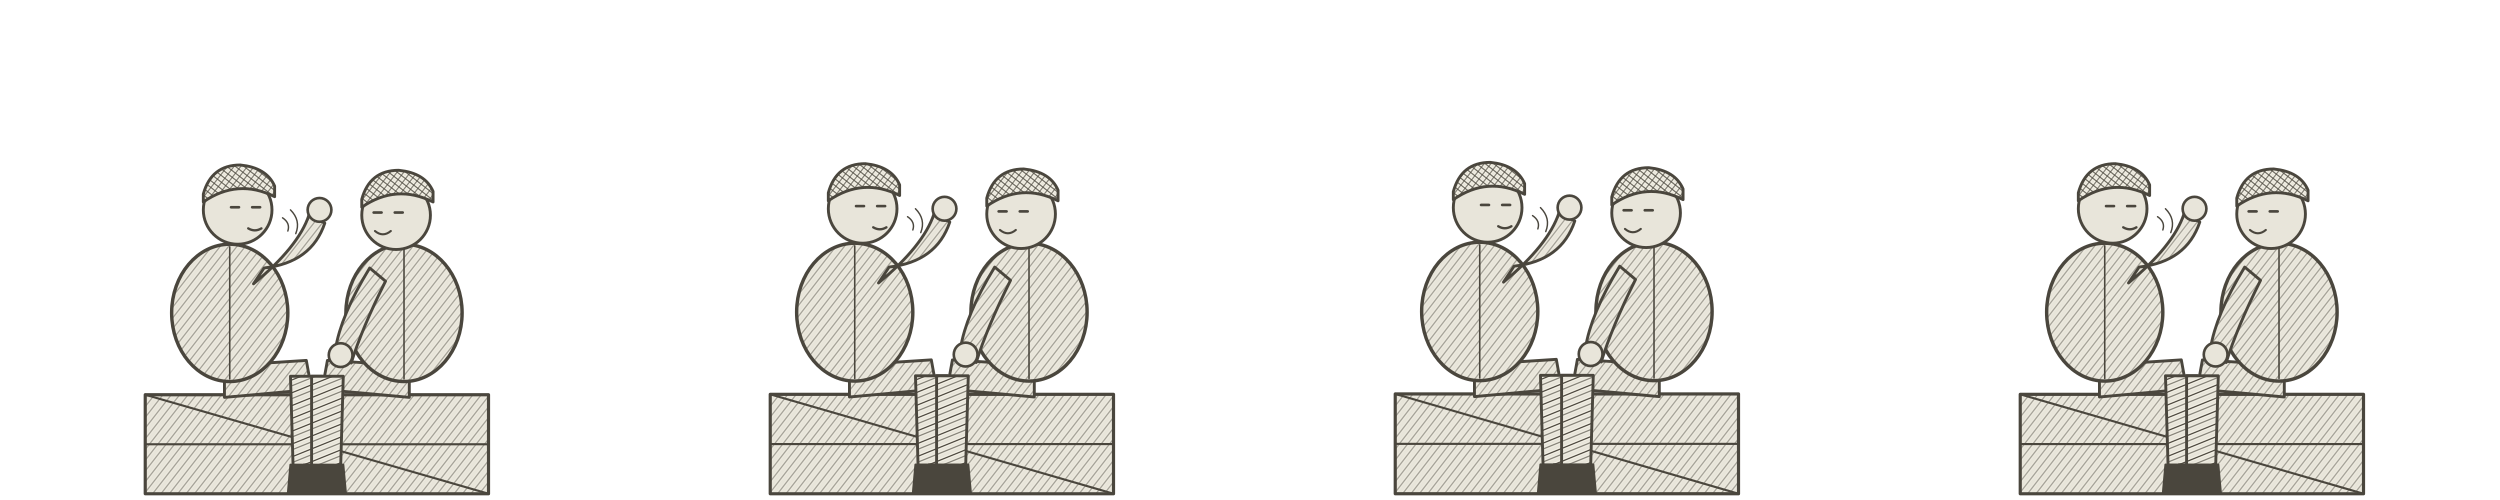
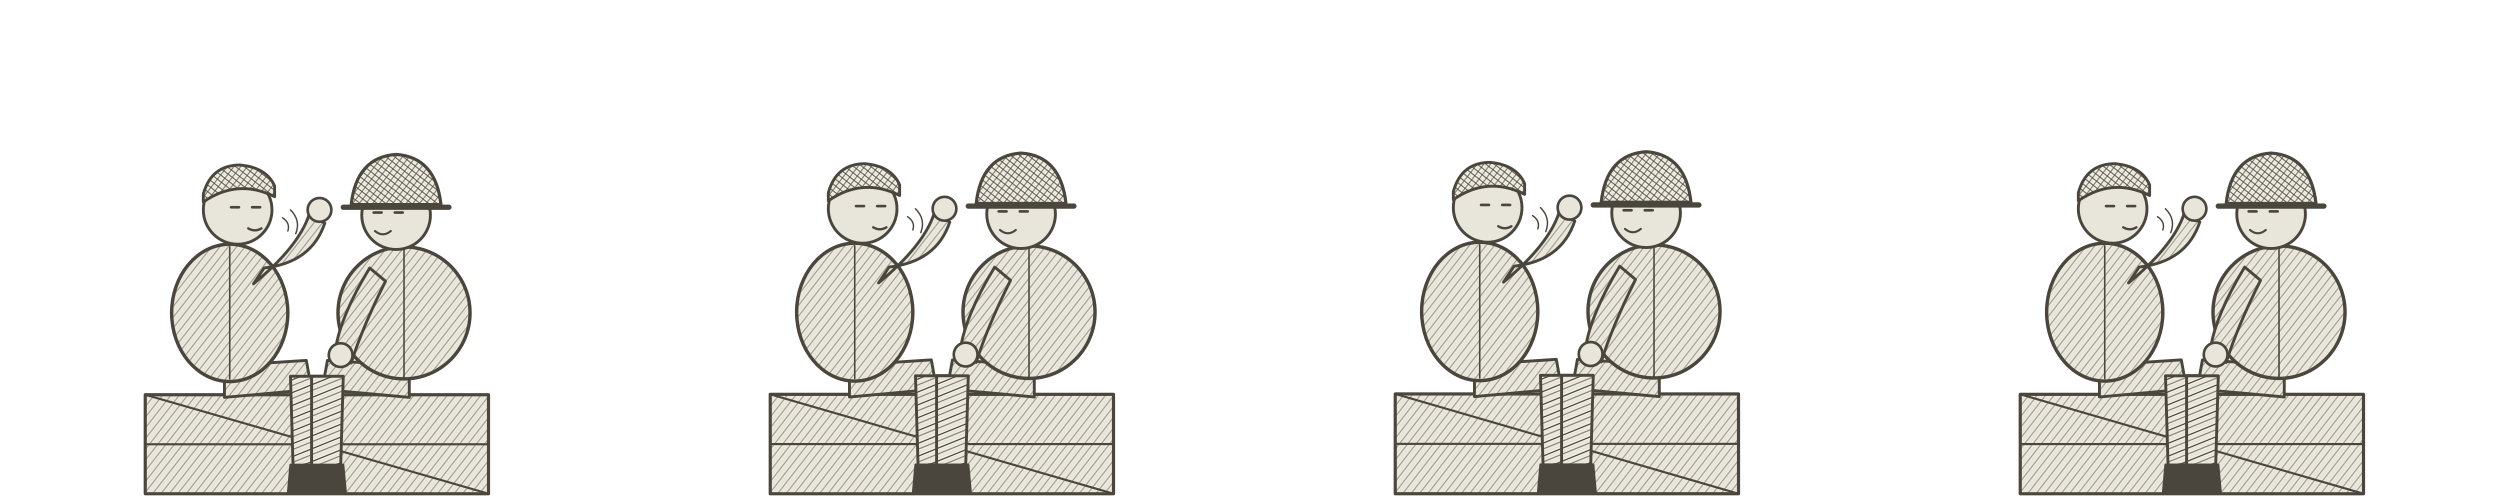
<svg xmlns="http://www.w3.org/2000/svg" width="1600" height="320" viewBox="0 0 1600 320">
  <defs>
    <pattern id="hach-1" width="5" height="5" patternUnits="userSpaceOnUse" patternTransform="rotate(38)">
      <rect width="5" height="5" fill="#E8E5DA" />
      <line x1="0" y1="0" x2="0" y2="5" stroke="#4A463D" stroke-width=".7" />
    </pattern>
    <pattern id="hach-2" width="4" height="4" patternUnits="userSpaceOnUse" patternTransform="rotate(38)">
      <rect width="4" height="4" fill="#E8E5DA" />
      <line x1="0" y1="0" x2="0" y2="4" stroke="#4A463D" stroke-width="1" />
      <line x1="0" y1="2" x2="4" y2="2" stroke="#4A463D" stroke-width=".6" />
    </pattern>
    <pattern id="molletiere" width="9" height="9" patternUnits="userSpaceOnUse" patternTransform="rotate(-22)">
      <rect width="9" height="9" fill="#E8E5DA" />
      <line x1="0" y1="0" x2="9" y2="0" stroke="#4A463D" stroke-width="1.6" />
      <line x1="0" y1="4.5" x2="9" y2="4.5" stroke="#4A463D" stroke-width=".5" />
    </pattern>
  </defs>
  <g transform="translate(0 -26.22) scale(0.845) translate(0 405) scale(1 1.0) translate(0 -405)">
    <rect x="110" y="330" width="260" height="75" fill="url(#hach-1)" stroke="#4A463D" stroke-linejoin="round" stroke-linecap="round" stroke-width="2.4" />
    <path d="M110 330 L370 405 M110 367.5 H370" stroke="#4A463D" stroke-linejoin="round" stroke-linecap="round" stroke-width="1.6" />
    <path d="M170 308 L232 304 L236 326 L170 332 Z" fill="url(#hach-1)" stroke="#4A463D" stroke-linejoin="round" stroke-linecap="round" stroke-width="2.2" />
    <path d="M220 316 L222 385 L244 385 L244 316 Z" fill="url(#molletiere)" stroke="#4A463D" stroke-linejoin="round" stroke-linecap="round" stroke-width="2.2" />
    <path d="M220 383 L218 405 L258 405 L250 383 Z" fill="#4A463D" stroke="#4A463D" stroke-linejoin="round" stroke-linecap="round" stroke-width="1.6" />
    <ellipse cx="174" cy="268" rx="44" ry="52" fill="url(#hach-1)" stroke="#4A463D" stroke-linejoin="round" stroke-linecap="round" stroke-width="2.6" />
    <path d="M174 218 L174 318" stroke="#4A463D" stroke-linejoin="round" stroke-linecap="round" stroke-width="1.2" />
    <circle cx="180" cy="190" r="26" fill="#E8E5DA" stroke="#4A463D" stroke-linejoin="round" stroke-linecap="round" stroke-width="2.2" />
    <path d="M175 188 h6 M191 188 h6" fill="none" stroke="#4A463D" stroke-linejoin="round" stroke-linecap="round" stroke-width="2" />
    <path d="M154 178 Q160 156 182 156 Q202 158 208 172 L208 180 Q180 166 154 184 Z" fill="url(#hach-2)" stroke="#4A463D" stroke-linejoin="round" stroke-linecap="round" stroke-width="2.2" />
    <path d="M188 204 q5 3 10 0" fill="none" stroke="#4A463D" stroke-linejoin="round" stroke-linecap="round" stroke-width="1.8" />
    <path d="M214 196 q6 4 4 10 M220 190 q8 8 4 18" fill="none" stroke="#4A463D" stroke-linejoin="round" stroke-linecap="round" stroke-width="1.1" />
    <path d="M200 234 Q236 230 246 200 L234 194 Q226 218 192 246 Z" fill="url(#hach-1)" stroke="#4A463D" stroke-linejoin="round" stroke-linecap="round" stroke-width="2.2" />
    <circle cx="242" cy="190" r="9" fill="#E8E5DA" stroke="#4A463D" stroke-linejoin="round" stroke-linecap="round" stroke-width="2" />
    <path d="M310 308 L248 304 L244 326 L310 332 Z" fill="url(#hach-1)" stroke="#4A463D" stroke-linejoin="round" stroke-linecap="round" stroke-width="2.2" />
    <path d="M260 316 L258 385 L236 385 L236 316 Z" fill="url(#molletiere)" stroke="#4A463D" stroke-linejoin="round" stroke-linecap="round" stroke-width="2.2" />
    <path d="M260 383 L262 405 L222 405 L230 383 Z" fill="#4A463D" stroke="#4A463D" stroke-linejoin="round" stroke-linecap="round" stroke-width="1.6" />
-     <ellipse cx="306" cy="268" rx="44" ry="52" fill="url(#hach-1)" stroke="#4A463D" stroke-linejoin="round" stroke-linecap="round" stroke-width="2.6" />
+     <ellipse cx="306" cy="268" rx="50" ry="50" fill="url(#hach-1)" stroke="#4A463D" stroke-linejoin="round" stroke-linecap="round" stroke-width="2.6" />
    <path d="M306 218 L306 318" stroke="#4A463D" stroke-linejoin="round" stroke-linecap="round" stroke-width="1.2" />
    <circle cx="300" cy="194" r="26" fill="#E8E5DA" stroke="#4A463D" stroke-linejoin="round" stroke-linecap="round" stroke-width="2.2" />
    <path d="M283 192 h6 M299 192 h6" fill="none" stroke="#4A463D" stroke-linejoin="round" stroke-linecap="round" stroke-width="2" />
-     <path d="M274 182 Q280 160 302 160 Q322 162 328 176 L328 184 Q300 170 274 188 Z" fill="url(#hach-2)" stroke="#4A463D" stroke-linejoin="round" stroke-linecap="round" stroke-width="2.2" />
+     <path d="M266 186 Q270 150 300 148 Q330 150 334 186 Z" fill="url(#hach-2)" stroke="#4A463D" stroke-linejoin="round" stroke-linecap="round" stroke-width="2.4" />
+     <path d="M260 188 H340" stroke="#4A463D" stroke-linejoin="round" stroke-linecap="round" stroke-width="4" />
    <path d="M296 206 q-6 5 -12 0" fill="none" stroke="#4A463D" stroke-linejoin="round" stroke-linecap="round" stroke-width="1.6" />
    <path d="M280 234 Q258 270 254 296 L266 306 Q274 280 292 244 Z" fill="url(#hach-1)" stroke="#4A463D" stroke-linejoin="round" stroke-linecap="round" stroke-width="2.2" />
    <circle cx="258" cy="300" r="9" fill="#E8E5DA" stroke="#4A463D" stroke-linejoin="round" stroke-linecap="round" stroke-width="2" />
  </g>
  <g transform="translate(400 -26.22) scale(0.845) translate(0 405) scale(1 1.004) translate(0 -405)">
    <rect x="110" y="330" width="260" height="75" fill="url(#hach-1)" stroke="#4A463D" stroke-linejoin="round" stroke-linecap="round" stroke-width="2.4" />
    <path d="M110 330 L370 405 M110 367.5 H370" stroke="#4A463D" stroke-linejoin="round" stroke-linecap="round" stroke-width="1.6" />
    <path d="M170 308 L232 304 L236 326 L170 332 Z" fill="url(#hach-1)" stroke="#4A463D" stroke-linejoin="round" stroke-linecap="round" stroke-width="2.2" />
    <path d="M220 316 L222 385 L244 385 L244 316 Z" fill="url(#molletiere)" stroke="#4A463D" stroke-linejoin="round" stroke-linecap="round" stroke-width="2.2" />
    <path d="M220 383 L218 405 L258 405 L250 383 Z" fill="#4A463D" stroke="#4A463D" stroke-linejoin="round" stroke-linecap="round" stroke-width="1.6" />
    <ellipse cx="174" cy="268" rx="44" ry="52" fill="url(#hach-1)" stroke="#4A463D" stroke-linejoin="round" stroke-linecap="round" stroke-width="2.6" />
    <path d="M174 218 L174 318" stroke="#4A463D" stroke-linejoin="round" stroke-linecap="round" stroke-width="1.2" />
    <circle cx="180" cy="190" r="26" fill="#E8E5DA" stroke="#4A463D" stroke-linejoin="round" stroke-linecap="round" stroke-width="2.2" />
    <path d="M175 188 h6 M191 188 h6" fill="none" stroke="#4A463D" stroke-linejoin="round" stroke-linecap="round" stroke-width="2" />
    <path d="M154 178 Q160 156 182 156 Q202 158 208 172 L208 180 Q180 166 154 184 Z" fill="url(#hach-2)" stroke="#4A463D" stroke-linejoin="round" stroke-linecap="round" stroke-width="2.2" />
    <path d="M188 204 q5 3 10 0" fill="none" stroke="#4A463D" stroke-linejoin="round" stroke-linecap="round" stroke-width="1.8" />
    <path d="M214 196 q6 4 4 10 M220 190 q8 8 4 18" fill="none" stroke="#4A463D" stroke-linejoin="round" stroke-linecap="round" stroke-width="1.1" />
    <path d="M200 234 Q236 230 246 200 L234 194 Q226 218 192 246 Z" fill="url(#hach-1)" stroke="#4A463D" stroke-linejoin="round" stroke-linecap="round" stroke-width="2.2" />
    <circle cx="242" cy="190" r="9" fill="#E8E5DA" stroke="#4A463D" stroke-linejoin="round" stroke-linecap="round" stroke-width="2" />
    <path d="M310 308 L248 304 L244 326 L310 332 Z" fill="url(#hach-1)" stroke="#4A463D" stroke-linejoin="round" stroke-linecap="round" stroke-width="2.2" />
    <path d="M260 316 L258 385 L236 385 L236 316 Z" fill="url(#molletiere)" stroke="#4A463D" stroke-linejoin="round" stroke-linecap="round" stroke-width="2.2" />
    <path d="M260 383 L262 405 L222 405 L230 383 Z" fill="#4A463D" stroke="#4A463D" stroke-linejoin="round" stroke-linecap="round" stroke-width="1.6" />
-     <ellipse cx="306" cy="268" rx="44" ry="52" fill="url(#hach-1)" stroke="#4A463D" stroke-linejoin="round" stroke-linecap="round" stroke-width="2.6" />
+     <ellipse cx="306" cy="268" rx="50" ry="50" fill="url(#hach-1)" stroke="#4A463D" stroke-linejoin="round" stroke-linecap="round" stroke-width="2.6" />
    <path d="M306 218 L306 318" stroke="#4A463D" stroke-linejoin="round" stroke-linecap="round" stroke-width="1.2" />
    <circle cx="300" cy="194" r="26" fill="#E8E5DA" stroke="#4A463D" stroke-linejoin="round" stroke-linecap="round" stroke-width="2.2" />
    <path d="M283 192 h6 M299 192 h6" fill="none" stroke="#4A463D" stroke-linejoin="round" stroke-linecap="round" stroke-width="2" />
-     <path d="M274 182 Q280 160 302 160 Q322 162 328 176 L328 184 Q300 170 274 188 Z" fill="url(#hach-2)" stroke="#4A463D" stroke-linejoin="round" stroke-linecap="round" stroke-width="2.2" />
+     <path d="M266 186 Q270 150 300 148 Q330 150 334 186 Z" fill="url(#hach-2)" stroke="#4A463D" stroke-linejoin="round" stroke-linecap="round" stroke-width="2.4" />
+     <path d="M260 188 H340" stroke="#4A463D" stroke-linejoin="round" stroke-linecap="round" stroke-width="4" />
    <path d="M296 206 q-6 5 -12 0" fill="none" stroke="#4A463D" stroke-linejoin="round" stroke-linecap="round" stroke-width="1.6" />
    <path d="M280 234 Q258 270 254 296 L266 306 Q274 280 292 244 Z" fill="url(#hach-1)" stroke="#4A463D" stroke-linejoin="round" stroke-linecap="round" stroke-width="2.2" />
    <circle cx="258" cy="300" r="9" fill="#E8E5DA" stroke="#4A463D" stroke-linejoin="round" stroke-linecap="round" stroke-width="2" />
  </g>
  <g transform="translate(800 -26.22) scale(0.845) translate(0 405) scale(1 1.008) translate(0 -405)">
    <rect x="110" y="330" width="260" height="75" fill="url(#hach-1)" stroke="#4A463D" stroke-linejoin="round" stroke-linecap="round" stroke-width="2.4" />
    <path d="M110 330 L370 405 M110 367.5 H370" stroke="#4A463D" stroke-linejoin="round" stroke-linecap="round" stroke-width="1.6" />
    <path d="M170 308 L232 304 L236 326 L170 332 Z" fill="url(#hach-1)" stroke="#4A463D" stroke-linejoin="round" stroke-linecap="round" stroke-width="2.2" />
    <path d="M220 316 L222 385 L244 385 L244 316 Z" fill="url(#molletiere)" stroke="#4A463D" stroke-linejoin="round" stroke-linecap="round" stroke-width="2.2" />
    <path d="M220 383 L218 405 L258 405 L250 383 Z" fill="#4A463D" stroke="#4A463D" stroke-linejoin="round" stroke-linecap="round" stroke-width="1.6" />
    <ellipse cx="174" cy="268" rx="44" ry="52" fill="url(#hach-1)" stroke="#4A463D" stroke-linejoin="round" stroke-linecap="round" stroke-width="2.6" />
    <path d="M174 218 L174 318" stroke="#4A463D" stroke-linejoin="round" stroke-linecap="round" stroke-width="1.2" />
    <circle cx="180" cy="190" r="26" fill="#E8E5DA" stroke="#4A463D" stroke-linejoin="round" stroke-linecap="round" stroke-width="2.2" />
    <path d="M175 188 h6 M191 188 h6" fill="none" stroke="#4A463D" stroke-linejoin="round" stroke-linecap="round" stroke-width="2" />
    <path d="M154 178 Q160 156 182 156 Q202 158 208 172 L208 180 Q180 166 154 184 Z" fill="url(#hach-2)" stroke="#4A463D" stroke-linejoin="round" stroke-linecap="round" stroke-width="2.2" />
    <path d="M188 204 q5 3 10 0" fill="none" stroke="#4A463D" stroke-linejoin="round" stroke-linecap="round" stroke-width="1.8" />
    <path d="M214 196 q6 4 4 10 M220 190 q8 8 4 18" fill="none" stroke="#4A463D" stroke-linejoin="round" stroke-linecap="round" stroke-width="1.1" />
    <path d="M200 234 Q236 230 246 200 L234 194 Q226 218 192 246 Z" fill="url(#hach-1)" stroke="#4A463D" stroke-linejoin="round" stroke-linecap="round" stroke-width="2.2" />
    <circle cx="242" cy="190" r="9" fill="#E8E5DA" stroke="#4A463D" stroke-linejoin="round" stroke-linecap="round" stroke-width="2" />
    <path d="M310 308 L248 304 L244 326 L310 332 Z" fill="url(#hach-1)" stroke="#4A463D" stroke-linejoin="round" stroke-linecap="round" stroke-width="2.2" />
    <path d="M260 316 L258 385 L236 385 L236 316 Z" fill="url(#molletiere)" stroke="#4A463D" stroke-linejoin="round" stroke-linecap="round" stroke-width="2.2" />
    <path d="M260 383 L262 405 L222 405 L230 383 Z" fill="#4A463D" stroke="#4A463D" stroke-linejoin="round" stroke-linecap="round" stroke-width="1.6" />
-     <ellipse cx="306" cy="268" rx="44" ry="52" fill="url(#hach-1)" stroke="#4A463D" stroke-linejoin="round" stroke-linecap="round" stroke-width="2.6" />
+     <ellipse cx="306" cy="268" rx="50" ry="50" fill="url(#hach-1)" stroke="#4A463D" stroke-linejoin="round" stroke-linecap="round" stroke-width="2.6" />
    <path d="M306 218 L306 318" stroke="#4A463D" stroke-linejoin="round" stroke-linecap="round" stroke-width="1.2" />
    <circle cx="300" cy="194" r="26" fill="#E8E5DA" stroke="#4A463D" stroke-linejoin="round" stroke-linecap="round" stroke-width="2.2" />
    <path d="M283 192 h6 M299 192 h6" fill="none" stroke="#4A463D" stroke-linejoin="round" stroke-linecap="round" stroke-width="2" />
-     <path d="M274 182 Q280 160 302 160 Q322 162 328 176 L328 184 Q300 170 274 188 Z" fill="url(#hach-2)" stroke="#4A463D" stroke-linejoin="round" stroke-linecap="round" stroke-width="2.2" />
+     <path d="M266 186 Q270 150 300 148 Q330 150 334 186 Z" fill="url(#hach-2)" stroke="#4A463D" stroke-linejoin="round" stroke-linecap="round" stroke-width="2.4" />
+     <path d="M260 188 H340" stroke="#4A463D" stroke-linejoin="round" stroke-linecap="round" stroke-width="4" />
    <path d="M296 206 q-6 5 -12 0" fill="none" stroke="#4A463D" stroke-linejoin="round" stroke-linecap="round" stroke-width="1.6" />
    <path d="M280 234 Q258 270 254 296 L266 306 Q274 280 292 244 Z" fill="url(#hach-1)" stroke="#4A463D" stroke-linejoin="round" stroke-linecap="round" stroke-width="2.2" />
    <circle cx="258" cy="300" r="9" fill="#E8E5DA" stroke="#4A463D" stroke-linejoin="round" stroke-linecap="round" stroke-width="2" />
  </g>
  <g transform="translate(1200 -26.22) scale(0.845) translate(0 405) scale(1 1.004) translate(0 -405)">
    <rect x="110" y="330" width="260" height="75" fill="url(#hach-1)" stroke="#4A463D" stroke-linejoin="round" stroke-linecap="round" stroke-width="2.4" />
    <path d="M110 330 L370 405 M110 367.5 H370" stroke="#4A463D" stroke-linejoin="round" stroke-linecap="round" stroke-width="1.6" />
    <path d="M170 308 L232 304 L236 326 L170 332 Z" fill="url(#hach-1)" stroke="#4A463D" stroke-linejoin="round" stroke-linecap="round" stroke-width="2.2" />
    <path d="M220 316 L222 385 L244 385 L244 316 Z" fill="url(#molletiere)" stroke="#4A463D" stroke-linejoin="round" stroke-linecap="round" stroke-width="2.2" />
    <path d="M220 383 L218 405 L258 405 L250 383 Z" fill="#4A463D" stroke="#4A463D" stroke-linejoin="round" stroke-linecap="round" stroke-width="1.6" />
    <ellipse cx="174" cy="268" rx="44" ry="52" fill="url(#hach-1)" stroke="#4A463D" stroke-linejoin="round" stroke-linecap="round" stroke-width="2.6" />
    <path d="M174 218 L174 318" stroke="#4A463D" stroke-linejoin="round" stroke-linecap="round" stroke-width="1.2" />
    <circle cx="180" cy="190" r="26" fill="#E8E5DA" stroke="#4A463D" stroke-linejoin="round" stroke-linecap="round" stroke-width="2.2" />
    <path d="M175 188 h6 M191 188 h6" fill="none" stroke="#4A463D" stroke-linejoin="round" stroke-linecap="round" stroke-width="2" />
    <path d="M154 178 Q160 156 182 156 Q202 158 208 172 L208 180 Q180 166 154 184 Z" fill="url(#hach-2)" stroke="#4A463D" stroke-linejoin="round" stroke-linecap="round" stroke-width="2.2" />
    <path d="M188 204 q5 3 10 0" fill="none" stroke="#4A463D" stroke-linejoin="round" stroke-linecap="round" stroke-width="1.8" />
    <path d="M214 196 q6 4 4 10 M220 190 q8 8 4 18" fill="none" stroke="#4A463D" stroke-linejoin="round" stroke-linecap="round" stroke-width="1.1" />
    <path d="M200 234 Q236 230 246 200 L234 194 Q226 218 192 246 Z" fill="url(#hach-1)" stroke="#4A463D" stroke-linejoin="round" stroke-linecap="round" stroke-width="2.2" />
    <circle cx="242" cy="190" r="9" fill="#E8E5DA" stroke="#4A463D" stroke-linejoin="round" stroke-linecap="round" stroke-width="2" />
    <path d="M310 308 L248 304 L244 326 L310 332 Z" fill="url(#hach-1)" stroke="#4A463D" stroke-linejoin="round" stroke-linecap="round" stroke-width="2.2" />
    <path d="M260 316 L258 385 L236 385 L236 316 Z" fill="url(#molletiere)" stroke="#4A463D" stroke-linejoin="round" stroke-linecap="round" stroke-width="2.2" />
    <path d="M260 383 L262 405 L222 405 L230 383 Z" fill="#4A463D" stroke="#4A463D" stroke-linejoin="round" stroke-linecap="round" stroke-width="1.6" />
-     <ellipse cx="306" cy="268" rx="44" ry="52" fill="url(#hach-1)" stroke="#4A463D" stroke-linejoin="round" stroke-linecap="round" stroke-width="2.6" />
+     <ellipse cx="306" cy="268" rx="50" ry="50" fill="url(#hach-1)" stroke="#4A463D" stroke-linejoin="round" stroke-linecap="round" stroke-width="2.6" />
    <path d="M306 218 L306 318" stroke="#4A463D" stroke-linejoin="round" stroke-linecap="round" stroke-width="1.2" />
    <circle cx="300" cy="194" r="26" fill="#E8E5DA" stroke="#4A463D" stroke-linejoin="round" stroke-linecap="round" stroke-width="2.2" />
    <path d="M283 192 h6 M299 192 h6" fill="none" stroke="#4A463D" stroke-linejoin="round" stroke-linecap="round" stroke-width="2" />
-     <path d="M274 182 Q280 160 302 160 Q322 162 328 176 L328 184 Q300 170 274 188 Z" fill="url(#hach-2)" stroke="#4A463D" stroke-linejoin="round" stroke-linecap="round" stroke-width="2.2" />
+     <path d="M266 186 Q270 150 300 148 Q330 150 334 186 Z" fill="url(#hach-2)" stroke="#4A463D" stroke-linejoin="round" stroke-linecap="round" stroke-width="2.4" />
+     <path d="M260 188 H340" stroke="#4A463D" stroke-linejoin="round" stroke-linecap="round" stroke-width="4" />
    <path d="M296 206 q-6 5 -12 0" fill="none" stroke="#4A463D" stroke-linejoin="round" stroke-linecap="round" stroke-width="1.6" />
    <path d="M280 234 Q258 270 254 296 L266 306 Q274 280 292 244 Z" fill="url(#hach-1)" stroke="#4A463D" stroke-linejoin="round" stroke-linecap="round" stroke-width="2.2" />
    <circle cx="258" cy="300" r="9" fill="#E8E5DA" stroke="#4A463D" stroke-linejoin="round" stroke-linecap="round" stroke-width="2" />
  </g>
</svg>
